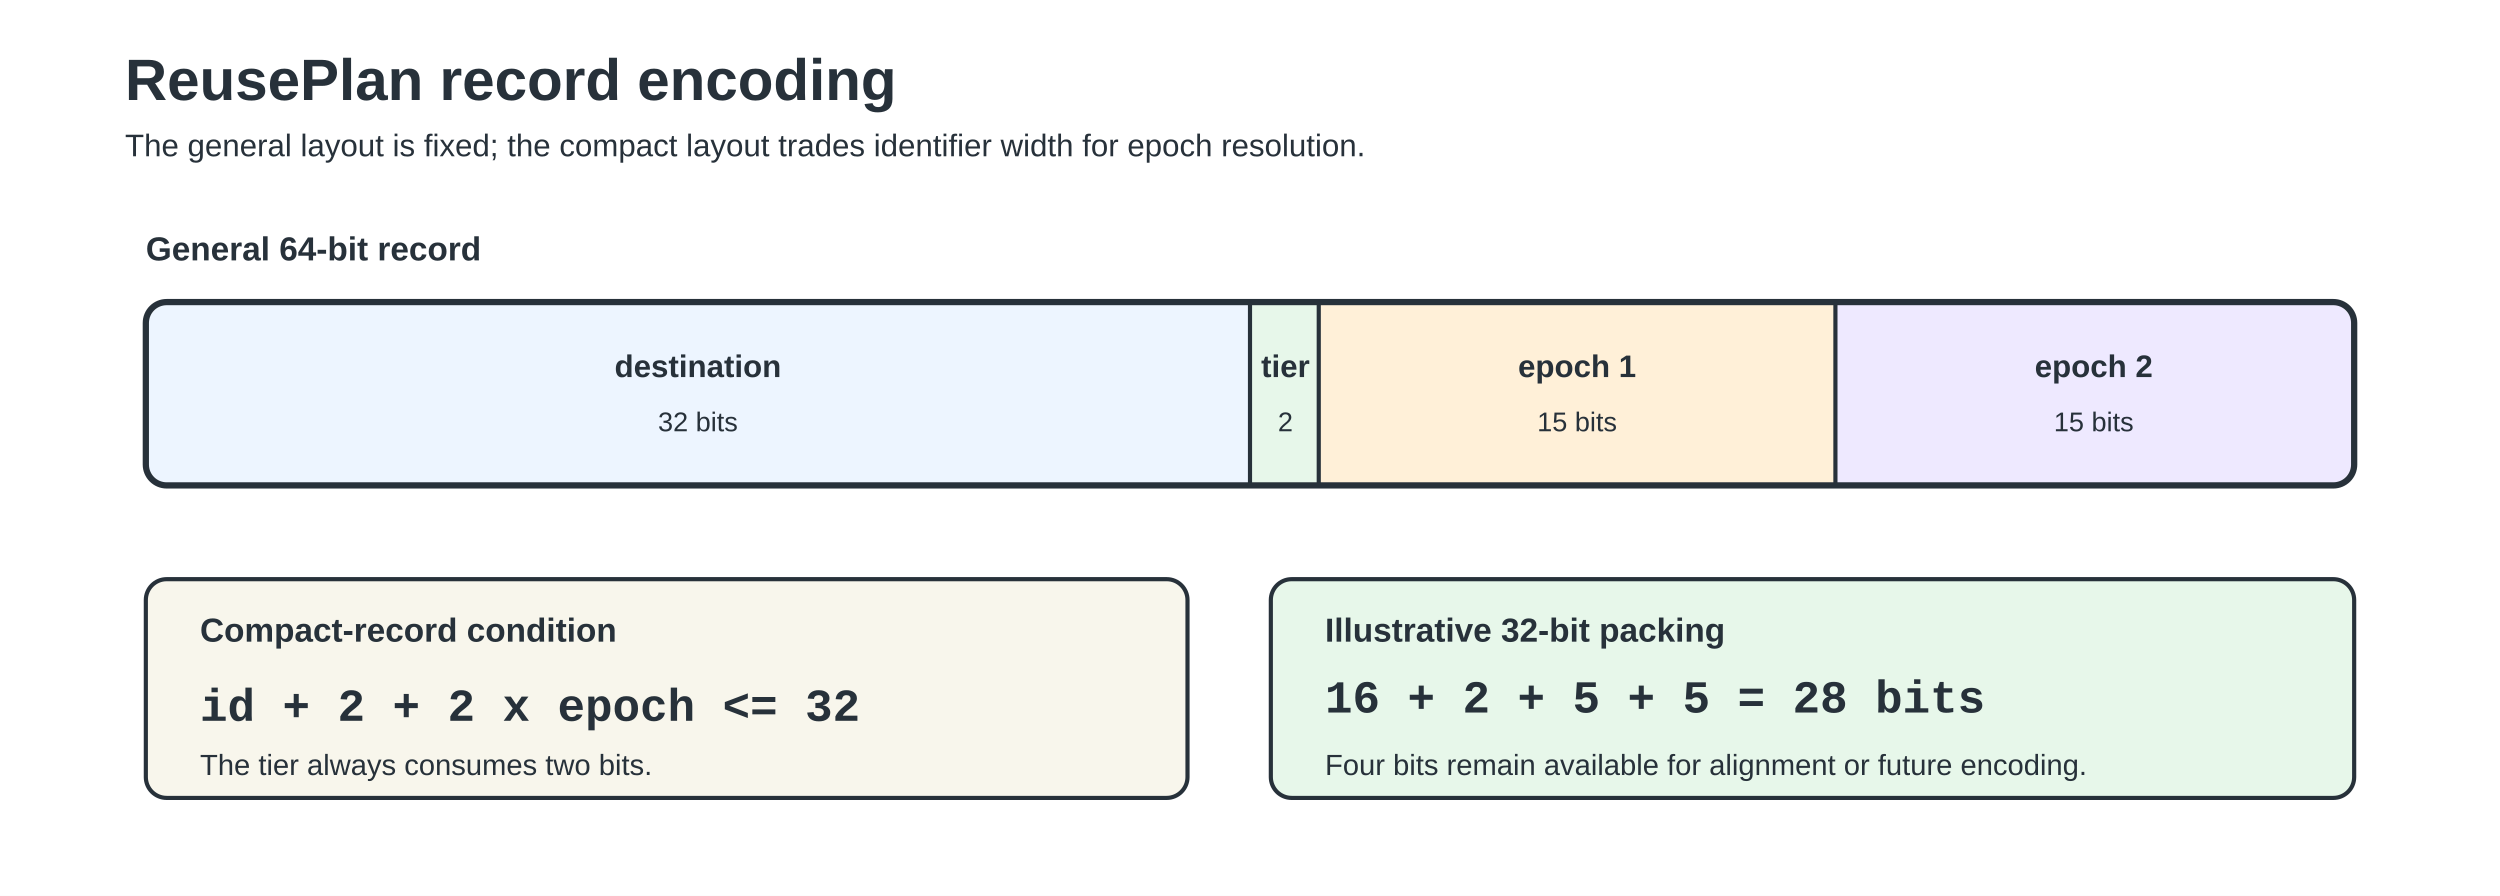
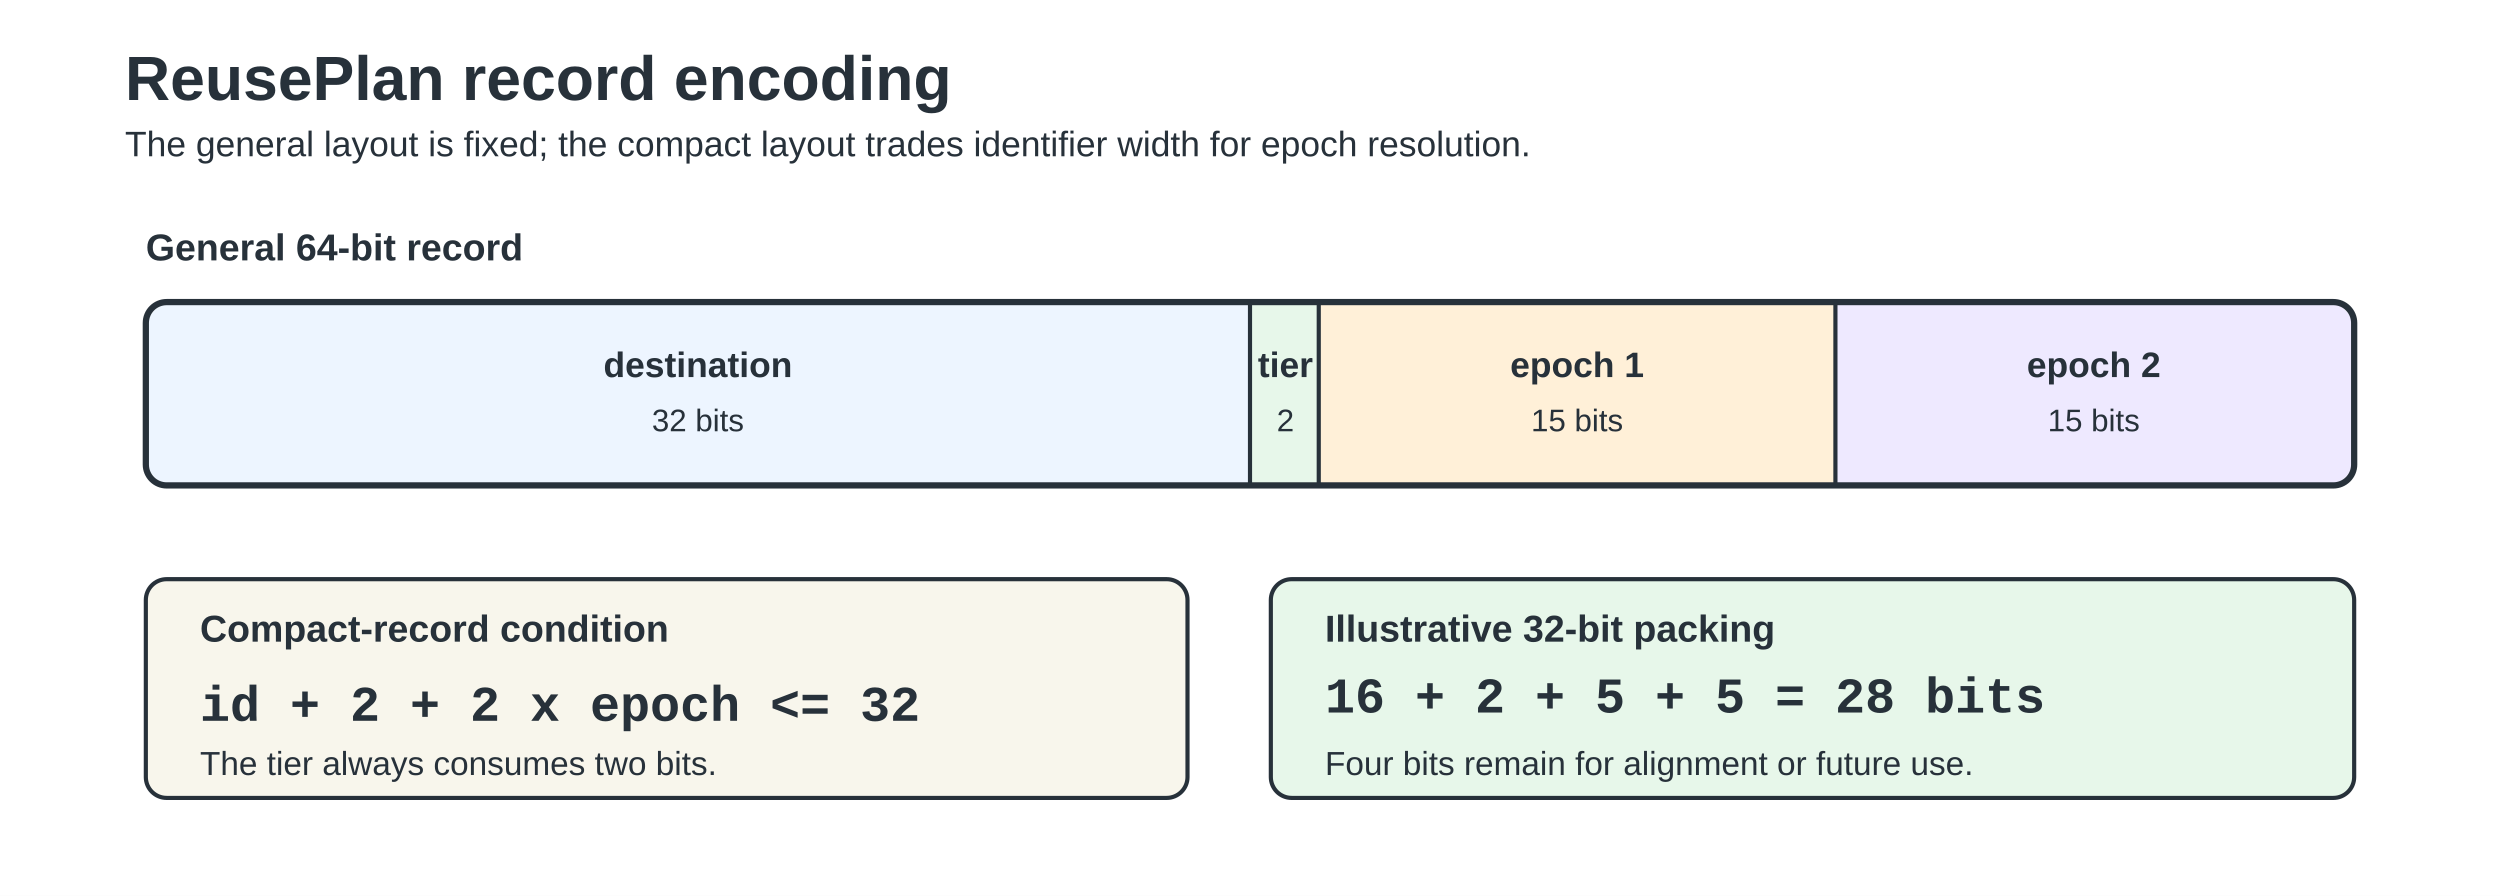
<svg xmlns="http://www.w3.org/2000/svg" width="1200" height="430" viewBox="0 0 1200 430" role="img" aria-labelledby="title desc" fill="#27313A">
  <defs>
    <clipPath id="record-clip">
      <rect x="70" y="145" width="1060" height="88" rx="14" />
    </clipPath>
    <style>
      :root{color-scheme:light dark}
      @media(prefers-color-scheme:dark){
        [fill="#27313A"]{fill:#ECE7DD}[stroke="#27313A"]{stroke:#ECE7DD}
        [fill="#FFFFFF"]{fill:#1E2327}[fill="#F8F6EC"]{fill:#252A2E}
        [fill="#EDF5FF"]{fill:#273846}[fill="#E7F7EA"]{fill:#24382A}
        [fill="#FFF0D8"]{fill:#3B3122}[fill="#F7DEDC"]{fill:#3D292A}
        [fill="#EEE9FF"]{fill:#302C3C}
      }
-       .title{font:700 28px Arial,sans-serif;fill:#27313A}
-       .subtitle{font:400 15px Arial,sans-serif;fill:#27313A}
-       .label{font:700 16px Arial,sans-serif;fill:#27313A}
-       .field{font:700 15px Arial,sans-serif;fill:#27313A}
-       .bits{font:400 13px Arial,sans-serif;fill:#27313A}
-       .formula{font:700 22px 'Courier New',monospace;fill:#27313A}
-       .body{font:400 14px Arial,sans-serif;fill:#27313A}
+       .title{font:700 30px Arial,sans-serif}
+       .subtitle{font:400 17px Arial,sans-serif}
+       .label{font:700 18px Arial,sans-serif}
+       .field{font:700 17px Arial,sans-serif}
+       .bits{font:400 15px Arial,sans-serif}
+       .formula{font:700 24px 'Courier New',monospace}
+       .body{font:400 16px Arial,sans-serif}
    </style>
  </defs>
  <rect width="1200" height="430" fill="#FFFFFF" />
  <text x="60" y="48" class="title">ReusePlan record encoding</text>
  <text x="60" y="75" class="subtitle">The general layout is fixed; the compact layout trades identifier width for epoch resolution.</text>
  <text x="70" y="125" class="label">General 64-bit record</text>
  <g clip-path="url(#record-clip)">
    <rect x="70" y="145" width="530" height="88" fill="#EDF5FF" />
    <rect x="600" y="145" width="33" height="88" fill="#E7F7EA" />
    <rect x="633" y="145" width="248" height="88" fill="#FFF0D8" />
    <rect x="881" y="145" width="249" height="88" fill="#EEE9FF" />
  </g>
  <rect x="70" y="145" width="1060" height="88" rx="10" fill="none" stroke="#27313A" stroke-width="3" />
  <path d="M600 145 V233 M633 145 V233 M881 145 V233" stroke="#27313A" stroke-width="2" />
  <text x="335" y="181" text-anchor="middle" class="field">destination</text>
  <text x="335" y="207" text-anchor="middle" class="bits">32 bits</text>
  <text x="617" y="181" text-anchor="middle" class="field">tier</text>
  <text x="617" y="207" text-anchor="middle" class="bits">2</text>
  <text x="757" y="181" text-anchor="middle" class="field">epoch 1</text>
  <text x="757" y="207" text-anchor="middle" class="bits">15 bits</text>
  <text x="1005" y="181" text-anchor="middle" class="field">epoch 2</text>
  <text x="1005" y="207" text-anchor="middle" class="bits">15 bits</text>
  <rect x="70" y="278" width="500" height="105" rx="10" fill="#F8F6EC" stroke="#27313A" stroke-width="2" />
  <text x="96" y="308" class="label">Compact-record condition</text>
  <text x="96" y="346" class="formula">id + 2 + 2 x epoch &lt;= 32</text>
  <text x="96" y="372" class="body">The tier always consumes two bits.</text>
  <rect x="610" y="278" width="520" height="105" rx="10" fill="#E7F7EA" stroke="#27313A" stroke-width="2" />
  <text x="636" y="308" class="label">Illustrative 32-bit packing</text>
  <text x="636" y="342" class="formula">16 + 2 + 5 + 5 = 28 bits</text>
-   <text x="636" y="372" class="body">Four bits remain available for alignment or future encoding.</text>
+   <text x="636" y="372" class="body">Four bits remain for alignment or future use.</text>
</svg>
